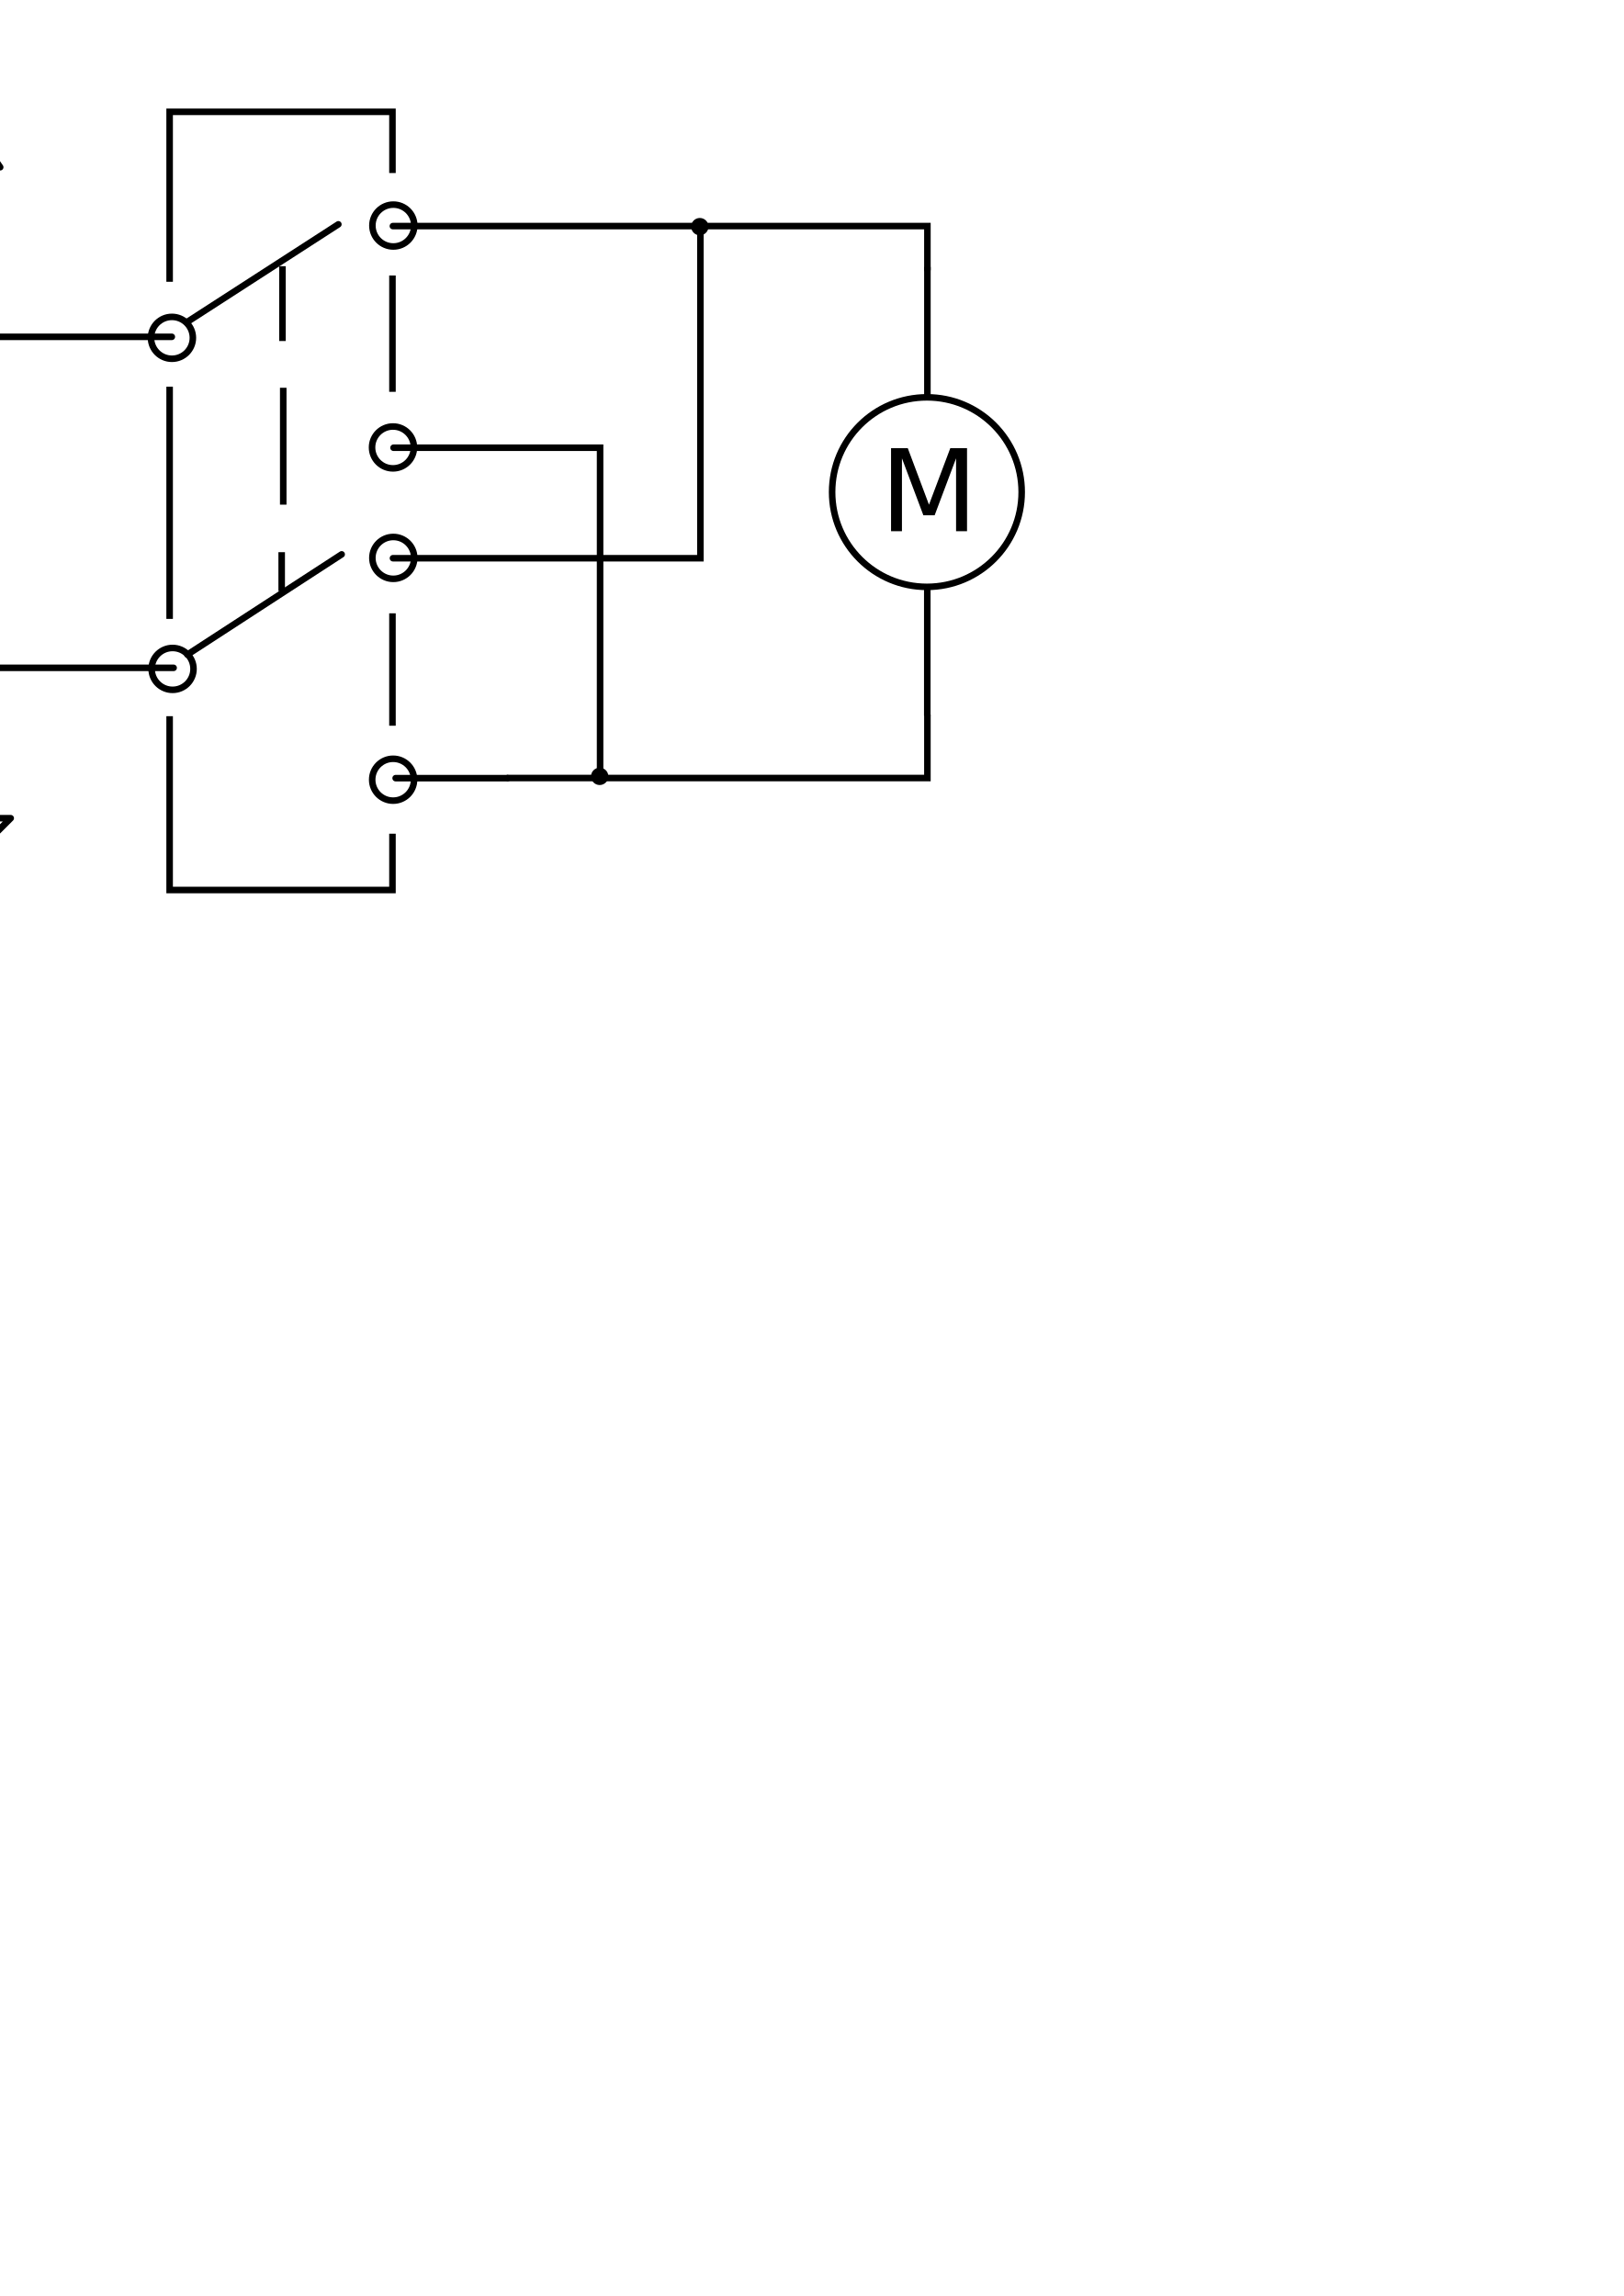
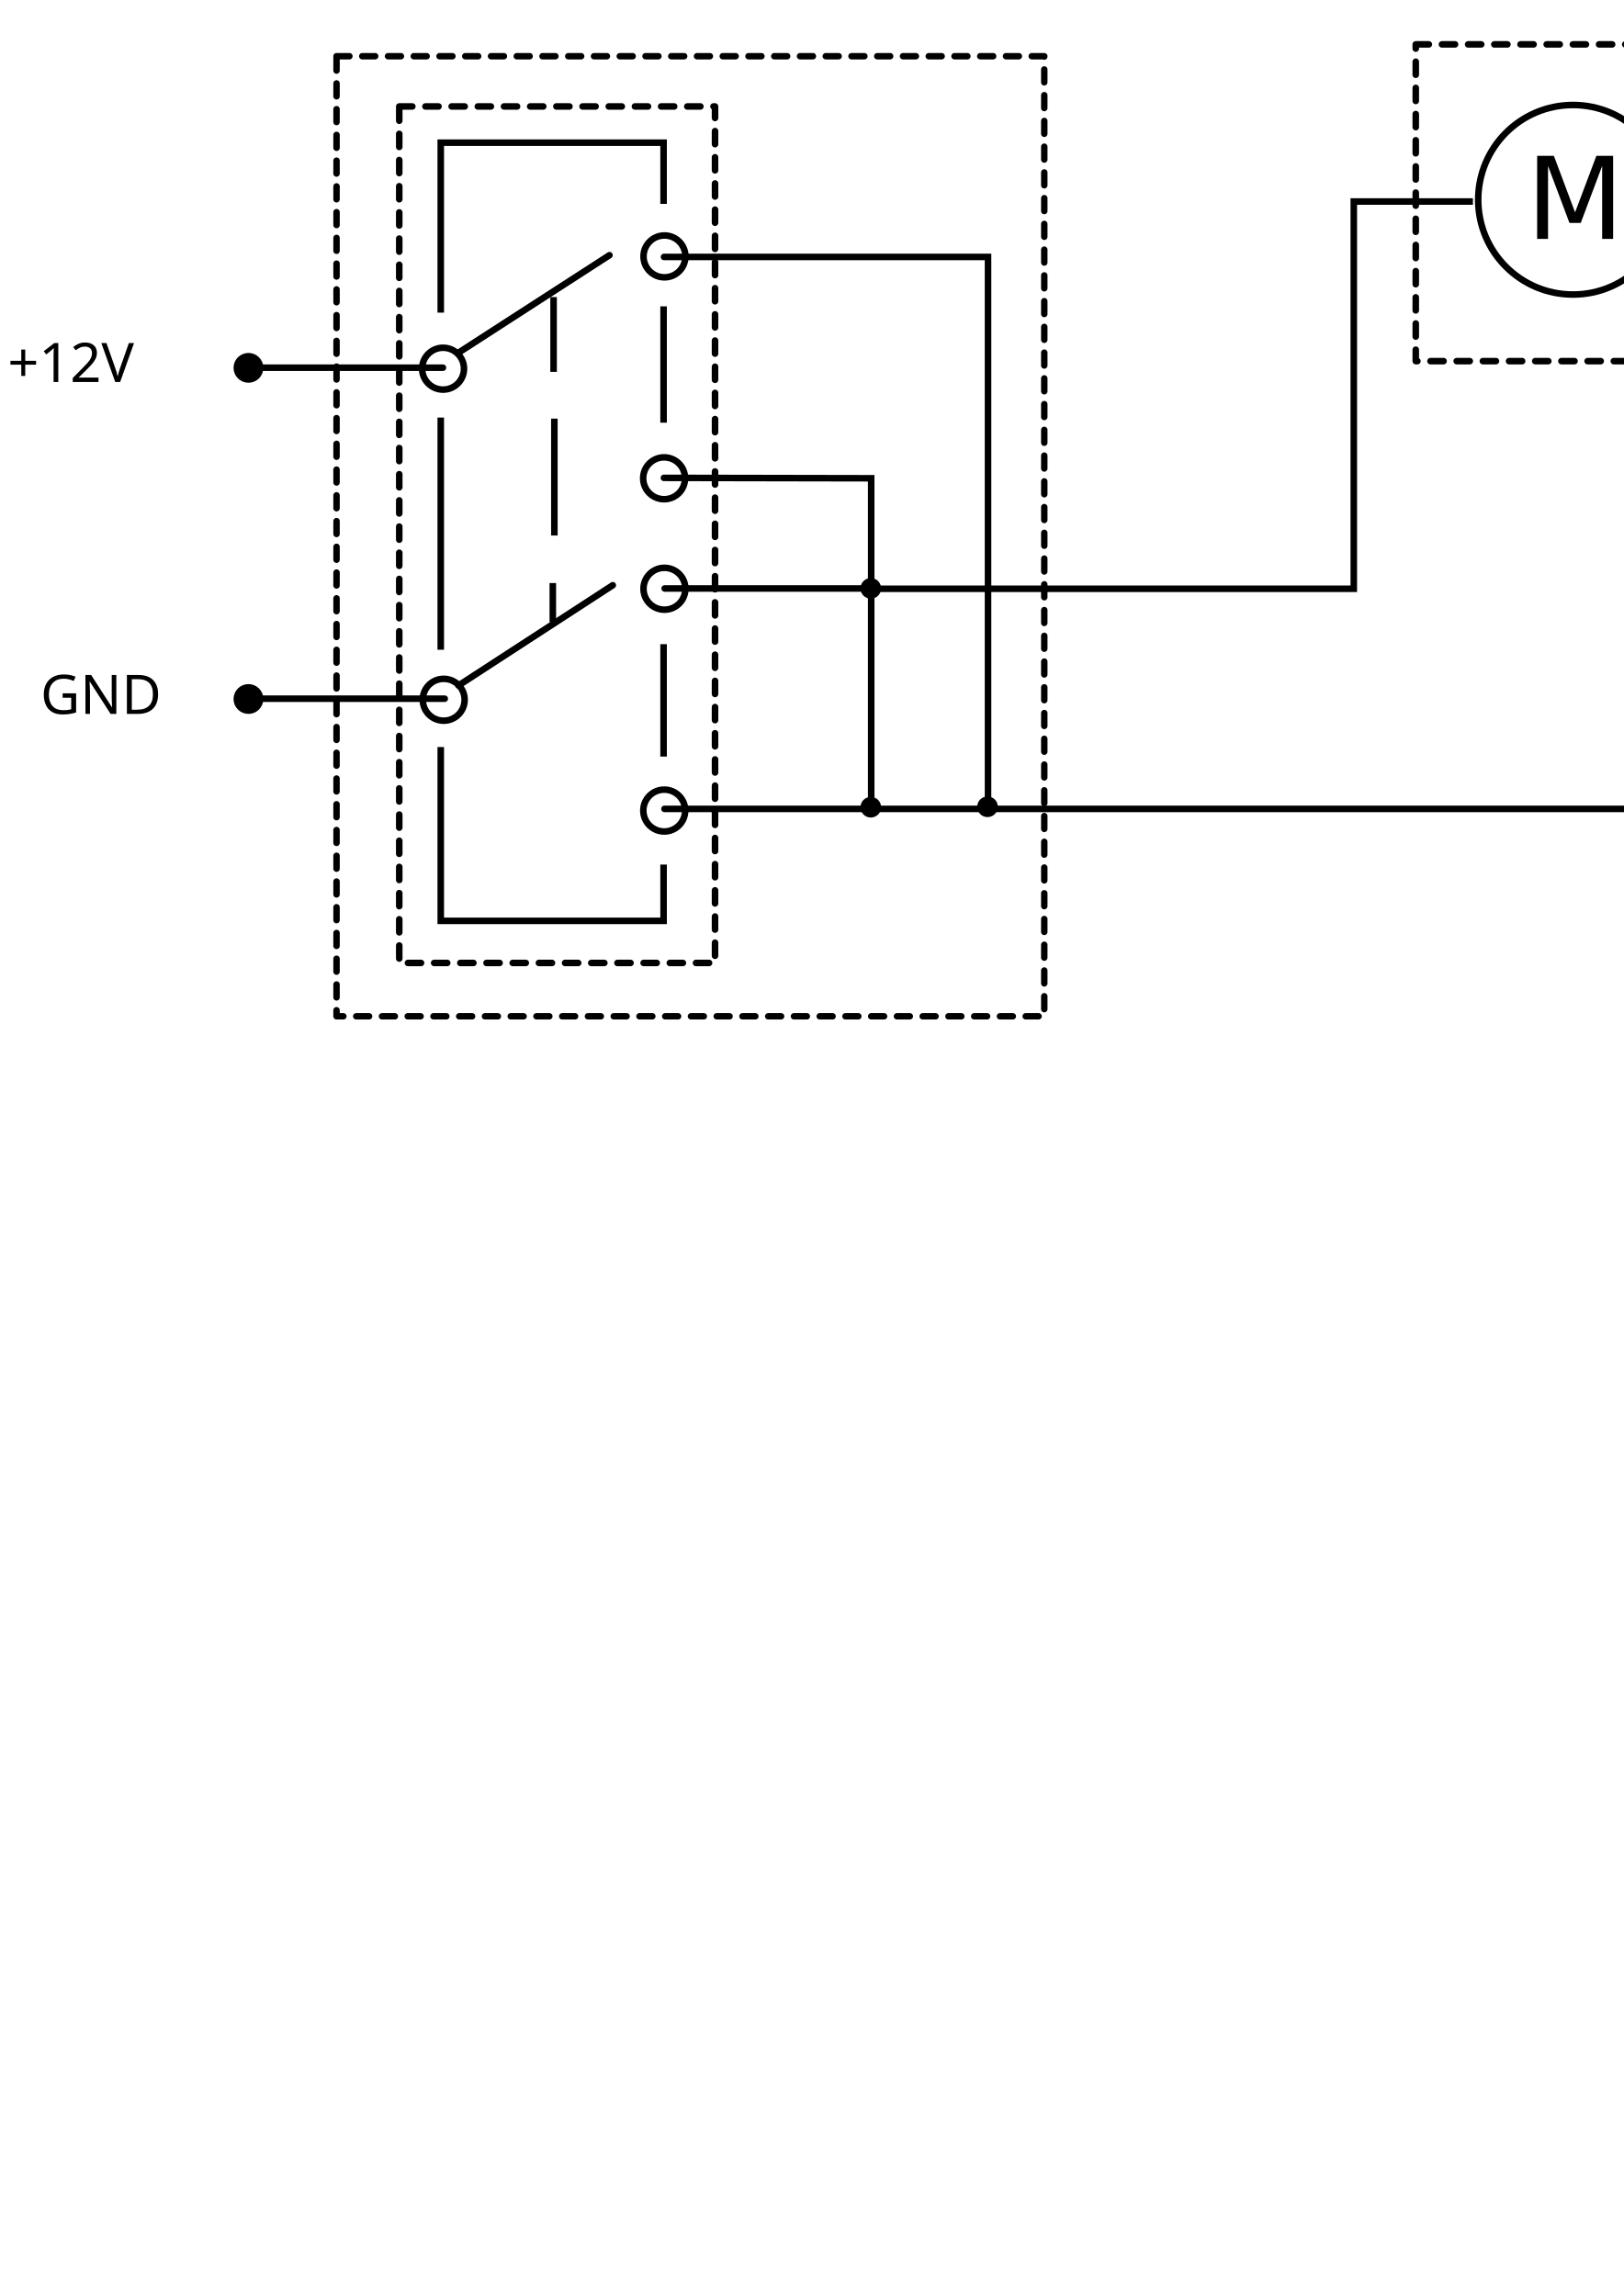
- <svg xmlns="http://www.w3.org/2000/svg" version="1.1" id="svg2" viewBox="0 0 744.094 1052.362" height="297mm" width="210mm">
-   <defs id="defs4" />
-   <g style="display:inline" id="layer1">
-     <path id="rect3347" d="m 77.736,283.666 0,-106.422 m 0,-48.091 0,-77.897 102.116,0 0,28.053 m 0,46.964 0,53.318 m 0,101.52 0,51.518 m 0,49.497 0,25.804 -102.116,0 0,-79.67" style="fill:none;fill-rule:evenodd;stroke:#000000;stroke-width:3;stroke-linecap:butt;stroke-linejoin:miter;stroke-miterlimit:4;stroke-dasharray:none;stroke-opacity:1" />
-     <path id="path4155" d="M 85.863,147.518 155.058,102.819" style="fill:none;fill-rule:evenodd;stroke:#000000;stroke-width:3;stroke-linecap:round;stroke-linejoin:miter;stroke-miterlimit:4;stroke-dasharray:none;stroke-opacity:1" />
-     <path id="path4155-3" d="M 85.863,300.051 156.574,254.089" style="fill:none;fill-rule:evenodd;stroke:#000000;stroke-width:3;stroke-linecap:round;stroke-linejoin:miter;stroke-miterlimit:4;stroke-dasharray:none;stroke-opacity:1" />
-     <circle r="9.596" cy="154.842" cx="78.792" id="path4172" style="fill:none;fill-opacity:1;stroke:#000000;stroke-width:3;stroke-miterlimit:4;stroke-dasharray:none;stroke-opacity:1" />
-     <circle r="9.596" cy="306.589" cx="79.086" id="path4172-6" style="fill:none;fill-opacity:1;stroke:#000000;stroke-width:3;stroke-miterlimit:4;stroke-dasharray:none;stroke-opacity:1" />
-     <circle r="9.596" cy="103.379" cx="180.255" id="path4172-5" style="fill:none;fill-opacity:1;stroke:#000000;stroke-width:3;stroke-miterlimit:4;stroke-dasharray:none;stroke-opacity:1" />
-     <circle r="9.596" cy="205.08" cx="180.092" id="path4172-5-3" style="fill:none;fill-opacity:1;stroke:#000000;stroke-width:3;stroke-miterlimit:4;stroke-dasharray:none;stroke-opacity:1" />
-     <circle r="9.596" cy="255.713" cx="180.24" id="path4172-5-3-5" style="fill:none;fill-opacity:1;stroke:#000000;stroke-width:3;stroke-miterlimit:4;stroke-dasharray:none;stroke-opacity:1" />
-     <circle r="9.596" cy="357.375" cx="180.158" id="path4172-5-3-5-6" style="fill:none;fill-opacity:1;stroke:#000000;stroke-width:3;stroke-miterlimit:4;stroke-dasharray:none;stroke-opacity:1" />
-     <path id="path4266-2-1" d="m 181.311,356.66 51.265,0" style="fill:none;fill-rule:evenodd;stroke:#000000;stroke-width:3;stroke-linecap:round;stroke-linejoin:miter;stroke-miterlimit:4;stroke-dasharray:none;stroke-opacity:1" />
-     <path id="path4304" d="m 129.443,122.017 0,34.286" style="fill:none;fill-rule:evenodd;stroke:#000000;stroke-width:3;stroke-linecap:butt;stroke-linejoin:miter;stroke-miterlimit:4;stroke-dasharray:none;stroke-opacity:1" />
-     <path id="path4306" d="m 129.801,177.732 0,53.571" style="fill:none;fill-rule:evenodd;stroke:#000000;stroke-width:3;stroke-linecap:butt;stroke-linejoin:miter;stroke-miterlimit:4;stroke-dasharray:none;stroke-opacity:1" />
-     <path id="path4308" d="m 129.086,253.089 0,17.857" style="fill:none;fill-rule:evenodd;stroke:#000000;stroke-width:3;stroke-linecap:butt;stroke-linejoin:miter;stroke-miterlimit:4;stroke-dasharray:none;stroke-opacity:1" />
-     <circle r="43.438" cy="225.552" cx="424.769" id="path4361" style="fill:none;fill-opacity:1;stroke:#000000;stroke-width:3;stroke-miterlimit:4;stroke-dasharray:none;stroke-dashoffset:0;stroke-opacity:1" />
-     <g id="text4363" style="font-style:normal;font-weight:normal;font-size:52.207px;line-height:125%;font-family:sans-serif;letter-spacing:0px;word-spacing:0px;fill:#8c0000;fill-opacity:1;stroke:none;stroke-width:3;stroke-linecap:butt;stroke-linejoin:miter;stroke-opacity:1;stroke-miterlimit:4;stroke-dasharray:none">
-       <path id="path4420" style="stroke-width:3;stroke-miterlimit:4;stroke-dasharray:none;stroke:none;stroke-opacity:1;fill:#000000;fill-opacity:1" d="m 408.34,205.426 7.673,0 9.712,25.9 9.763,-25.9 7.673,0 0,38.059 -5.022,0 0,-33.42 -9.814,26.103 -5.175,0 -9.814,-26.103 0,33.42 -4.996,0 0,-38.059 z" />
+ <svg xmlns="http://www.w3.org/2000/svg" width="210mm" height="297mm" viewBox="0 0 744.094 1052.362" id="svg2" version="1.1">
+   <defs id="defs4">
+     <marker orient="auto" refY="0.0" refX="0.0" id="Arrow1Send" style="overflow:visible;">
+       <path id="path4780" d="M 0.0,0.0 L 5.0,-5.0 L -12.5,0.0 L 5.0,5.0 L 0.0,0.0 z " style="fill-rule:evenodd;stroke:#ff0000;stroke-width:1pt;stroke-opacity:1;fill:#ff0000;fill-opacity:1" transform="scale(0.2) rotate(180) translate(6,0)" />
+     </marker>
+     <marker orient="auto" refY="0.0" refX="0.0" id="DotS" style="overflow:visible">
+       <path id="path4832" d="M -2.5,-1.0 C -2.5,1.76 -4.74,4.0 -7.5,4.0 C -10.26,4.0 -12.5,1.76 -12.5,-1.0 C -12.5,-3.76 -10.26,-6.0 -7.5,-6.0 C -4.74,-6.0 -2.5,-3.76 -2.5,-1.0 z " style="fill-rule:evenodd;stroke:#ff0000;stroke-width:1pt;stroke-opacity:1;fill:#ff0000;fill-opacity:1" transform="scale(0.2) translate(7.4, 1)" />
+     </marker>
+     <marker orient="auto" refY="0.0" refX="0.0" id="marker5127" style="overflow:visible;">
+       <path id="path5129" style="fill-rule:evenodd;stroke-width:0.625;stroke-linejoin:round;stroke:#ff0000;stroke-opacity:1;fill:#ff0000;fill-opacity:1" d="M 8.719,4.034 L -2.207,0.016 L 8.719,-4.002 C 6.973,-1.63 6.983,1.616 8.719,4.034 z " transform="scale(0.6) rotate(180) translate(0,0)" />
+     </marker>
+     <marker orient="auto" refY="0.0" refX="0.0" id="Arrow2Sstart" style="overflow:visible">
+       <path id="path4795" style="fill-rule:evenodd;stroke-width:0.625;stroke-linejoin:round;stroke:#ff0000;stroke-opacity:1;fill:#ff0000;fill-opacity:1" d="M 8.719,4.034 L -2.207,0.016 L 8.719,-4.002 C 6.973,-1.63 6.983,1.616 8.719,4.034 z " transform="scale(0.3) translate(-2.3,0)" />
+     </marker>
+     <marker orient="auto" refY="0.0" refX="0.0" id="Arrow2Mend" style="overflow:visible;">
+       <path id="path4792" style="fill-rule:evenodd;stroke-width:0.625;stroke-linejoin:round;stroke:#ff0000;stroke-opacity:1;fill:#ff0000;fill-opacity:1" d="M 8.719,4.034 L -2.207,0.016 L 8.719,-4.002 C 6.973,-1.63 6.983,1.616 8.719,4.034 z " transform="scale(0.6) rotate(180) translate(0,0)" />
+     </marker>
+     <marker orient="auto" refY="0.0" refX="0.0" id="Arrow2Lend" style="overflow:visible;">
+       <path id="path4786" style="fill-rule:evenodd;stroke-width:0.625;stroke-linejoin:round;stroke:#ff0000;stroke-opacity:1;fill:#ff0000;fill-opacity:1" d="M 8.719,4.034 L -2.207,0.016 L 8.719,-4.002 C 6.973,-1.63 6.983,1.616 8.719,4.034 z " transform="scale(1.1) rotate(180) translate(1,0)" />
+     </marker>
+   </defs>
+   <g id="layer1" style="display:inline">
+     <path style="fill:none;fill-rule:evenodd;stroke:#000000;stroke-width:3;stroke-linecap:butt;stroke-linejoin:miter;stroke-miterlimit:4;stroke-dasharray:none;stroke-opacity:1" d="m 201.985,297.808 0,-106.422 m 0,-48.091 0,-77.897 102.116,0 0,28.053 m 0,46.964 0,53.318 m 0,101.52 0,51.518 m 0,49.497 0,25.804 -102.116,0 0,-79.67" id="rect3347" />
+     <path style="fill:none;fill-rule:evenodd;stroke:#000000;stroke-width:3;stroke-linecap:round;stroke-linejoin:miter;stroke-miterlimit:4;stroke-dasharray:none;stroke-opacity:1" d="m 210.112,161.66 69.195,-44.699" id="path4155" />
+     <path style="fill:none;fill-rule:evenodd;stroke:#000000;stroke-width:3;stroke-linecap:round;stroke-linejoin:miter;stroke-miterlimit:4;stroke-dasharray:none;stroke-opacity:1" d="M 210.112,314.193 280.822,268.231" id="path4155-3" />
+     <circle style="fill:none;fill-opacity:1;stroke:#000000;stroke-width:3;stroke-miterlimit:4;stroke-dasharray:none;stroke-opacity:1" id="path4172" cx="203.041" cy="168.984" r="9.596" />
+     <circle style="fill:none;fill-opacity:1;stroke:#000000;stroke-width:3;stroke-miterlimit:4;stroke-dasharray:none;stroke-opacity:1" id="path4172-6" cx="203.335" cy="320.731" r="9.596" />
+     <circle style="fill:none;fill-opacity:1;stroke:#000000;stroke-width:3;stroke-miterlimit:4;stroke-dasharray:none;stroke-opacity:1" id="path4172-5" cx="304.503" cy="117.521" r="9.596" />
+     <circle style="fill:none;fill-opacity:1;stroke:#000000;stroke-width:3;stroke-miterlimit:4;stroke-dasharray:none;stroke-opacity:1" id="path4172-5-3" cx="304.341" cy="219.222" r="9.596" />
+     <circle style="fill:none;fill-opacity:1;stroke:#000000;stroke-width:3;stroke-miterlimit:4;stroke-dasharray:none;stroke-opacity:1" id="path4172-5-3-5" cx="304.489" cy="269.855" r="9.596" />
+     <circle style="fill:none;fill-opacity:1;stroke:#000000;stroke-width:3;stroke-miterlimit:4;stroke-dasharray:none;stroke-opacity:1" id="path4172-5-3-5-6" cx="304.406" cy="371.517" r="9.596" />
+     <path style="fill:none;fill-rule:evenodd;stroke:#000000;stroke-width:3;stroke-linecap:butt;stroke-linejoin:miter;stroke-miterlimit:4;stroke-dasharray:none;stroke-opacity:1" d="m 253.692,136.16 0,34.286" id="path4304" />
+     <path style="fill:none;fill-rule:evenodd;stroke:#000000;stroke-width:3;stroke-linecap:butt;stroke-linejoin:miter;stroke-miterlimit:4;stroke-dasharray:none;stroke-opacity:1" d="m 254.049,191.874 0,53.571" id="path4306" />
+     <path style="fill:none;fill-rule:evenodd;stroke:#000000;stroke-width:3;stroke-linecap:butt;stroke-linejoin:miter;stroke-miterlimit:4;stroke-dasharray:none;stroke-opacity:1" d="m 253.335,267.231 0,17.857" id="path4308" />
+     <circle style="fill:none;fill-opacity:1;stroke:#000000;stroke-width:3;stroke-miterlimit:4;stroke-dasharray:none;stroke-dashoffset:0;stroke-opacity:1" id="path4361" cx="720.854" cy="91.559" r="43.438" />
+     <g style="font-style:normal;font-weight:normal;font-size:52.207px;line-height:125%;font-family:sans-serif;letter-spacing:0px;word-spacing:0px;fill:#8c0000;fill-opacity:1;stroke:none;stroke-width:3;stroke-linecap:butt;stroke-linejoin:miter;stroke-miterlimit:4;stroke-dasharray:none;stroke-opacity:1" id="text4363" transform="translate(296.0849,-133.9934)">
+       <path d="m 408.34,205.426 7.673,0 9.712,25.9 9.763,-25.9 7.673,0 0,38.059 -5.022,0 0,-33.42 -9.814,26.103 -5.175,0 -9.814,-26.103 0,33.42 -4.996,0 0,-38.059 z" style="fill:#000000;fill-opacity:1;stroke:none;stroke-width:3;stroke-miterlimit:4;stroke-dasharray:none;stroke-opacity:1" id="path4420" />
    </g>
-     <path id="path4369" d="m 425,123.572 0,-19.947 -244.952,0" style="fill:none;fill-rule:evenodd;stroke:#000000;stroke-width:3;stroke-linecap:round;stroke-linejoin:miter;stroke-miterlimit:4;stroke-dasharray:none;stroke-opacity:1" />
-     <path id="path4371" d="m 425,327.573 0,29.033 -192.778,0" style="fill:none;fill-rule:evenodd;stroke:#000000;stroke-width:3;stroke-linecap:butt;stroke-linejoin:miter;stroke-miterlimit:4;stroke-dasharray:none;stroke-opacity:1" />
-     <path id="path4473" d="m 180.341,205.216 94.659,0 0,152.147" style="fill:none;fill-rule:evenodd;stroke:#000000;stroke-width:3;stroke-linecap:round;stroke-linejoin:miter;stroke-miterlimit:4;stroke-dasharray:none;stroke-opacity:1" />
-     <path id="path4473-7" d="m 180.086,255.855 140.889,0 0,-152.147" style="display:inline;fill:none;fill-rule:evenodd;stroke:#000000;stroke-width:3;stroke-linecap:round;stroke-linejoin:miter;stroke-miterlimit:4;stroke-dasharray:none;stroke-opacity:1" />
-     <circle r="3.057" cy="103.879" cx="320.707" id="path4490" style="fill:#000000;fill-opacity:1;stroke:#000000;stroke-width:1.834;stroke-miterlimit:4;stroke-dasharray:none;stroke-dashoffset:0;stroke-opacity:1" />
-     <circle r="3.057" cy="355.843" cx="274.814" id="path4490-3" style="display:inline;fill:#000000;fill-opacity:1;stroke:#000000;stroke-width:1.834;stroke-miterlimit:4;stroke-dasharray:none;stroke-dashoffset:0;stroke-opacity:1" />
-     <path id="path4579" d="m 425,122.362 0,60" style="fill:none;fill-rule:evenodd;stroke:#000000;stroke-width:3;stroke-linecap:butt;stroke-linejoin:miter;stroke-opacity:1;stroke-miterlimit:4;stroke-dasharray:none" />
-     <path id="path4579-5" d="m 424.947,268.124 0,60" style="display:inline;fill:none;fill-rule:evenodd;stroke:#000000;stroke-width:3;stroke-linecap:butt;stroke-linejoin:miter;stroke-miterlimit:4;stroke-dasharray:none;stroke-opacity:1" />
-     <path d="m -10,91.648 0.078,-29.554 m -10.078,14.554 10.017,-14.554 0.093,0.011 9.979,14.542" style="fill:none;fill-rule:evenodd;stroke:#000000;stroke-width:3;stroke-linecap:round;stroke-linejoin:round;stroke-miterlimit:4;stroke-dasharray:none;stroke-opacity:1" id="path4598" />
-     <path id="path4658" d="m -25.09,375.021 30,0 -15,15 z" style="fill:none;fill-rule:evenodd;stroke:#000000;stroke-width:3;stroke-linecap:round;stroke-linejoin:round;stroke-miterlimit:4;stroke-dasharray:none;stroke-opacity:1" />
-     <path id="path4660" d="m 79.567,306.1 -89.567,0 0,55.047" style="fill:none;fill-rule:evenodd;stroke:#000000;stroke-width:3;stroke-linecap:round;stroke-linejoin:miter;stroke-miterlimit:4;stroke-dasharray:none;stroke-opacity:1" />
-     <path id="path4662" d="m -10,374.362 0,-14" style="fill:none;fill-rule:evenodd;stroke:#000000;stroke-width:3;stroke-linecap:butt;stroke-linejoin:miter;stroke-opacity:1;stroke-miterlimit:4;stroke-dasharray:none" />
-     <path id="path4683" d="m -10,92.362 0,62.02 88.737,0" style="fill:none;fill-rule:evenodd;stroke:#000000;stroke-width:3;stroke-linecap:round;stroke-linejoin:miter;stroke-miterlimit:4;stroke-dasharray:none;stroke-opacity:1" />
-     <text id="text4685" y="80.934" x="-120.714" style="font-style:normal;font-weight:normal;font-size:40px;line-height:125%;font-family:sans-serif;letter-spacing:0px;word-spacing:0px;fill:#000000;fill-opacity:1;stroke:none;stroke-width:1px;stroke-linecap:butt;stroke-linejoin:miter;stroke-opacity:1" xml:space="preserve">
-       <tspan style="font-size:25px" y="80.934" x="-120.714" id="tspan4687">+12V</tspan>
+     <path style="fill:none;fill-rule:evenodd;stroke:#000000;stroke-width:3;stroke-linecap:round;stroke-linejoin:miter;stroke-miterlimit:4;stroke-dasharray:none;stroke-opacity:1" d="m 304.297,117.767 148.482,0 0,251.732" id="path4369" />
+     <path style="fill:none;fill-rule:evenodd;stroke:#000000;stroke-width:3;stroke-linecap:round;stroke-linejoin:miter;stroke-miterlimit:4;stroke-dasharray:none;stroke-opacity:1" d="m 304.507,370.749 327.07,0 186.604,0 0,-278.386 -53.18,0" id="path4371" />
+     <path style="fill:none;fill-rule:evenodd;stroke:#000000;stroke-width:3;stroke-linecap:round;stroke-linejoin:miter;stroke-miterlimit:4;stroke-dasharray:none;stroke-opacity:1" d="m 304.589,269.715 94.659,0 0,101.789" id="path4473" />
+     <circle style="display:inline;fill:#000000;fill-opacity:1;stroke:#000000;stroke-width:2.184;stroke-miterlimit:4;stroke-dasharray:none;stroke-dashoffset:0;stroke-opacity:1" id="path4490-3" cx="399.063" cy="369.985" r="3.64" />
+     <path style="fill:none;fill-rule:evenodd;stroke:#000000;stroke-width:3;stroke-linecap:round;stroke-linejoin:miter;stroke-miterlimit:4;stroke-dasharray:none;stroke-opacity:1" d="m 203.816,320.242 -89.567,0" id="path4660" />
+     <path style="fill:none;fill-rule:evenodd;stroke:#000000;stroke-width:3;stroke-linecap:round;stroke-linejoin:miter;stroke-miterlimit:4;stroke-dasharray:none;stroke-opacity:1" d="m 114.249,168.525 88.737,0" id="path4683" />
+     <text xml:space="preserve" style="font-style:normal;font-weight:normal;font-size:40px;line-height:125%;font-family:sans-serif;letter-spacing:0px;word-spacing:0px;fill:#000000;fill-opacity:1;stroke:none;stroke-width:1px;stroke-linecap:butt;stroke-linejoin:miter;stroke-opacity:1" x="3.534" y="175.076" id="text4685">
+       <tspan id="tspan4687" x="3.534" y="175.076" style="font-size:25px">+12V</tspan>
    </text>
-     <text id="text4689" y="384.505" x="-105.714" style="font-style:normal;font-weight:normal;font-size:40px;line-height:125%;font-family:sans-serif;letter-spacing:0px;word-spacing:0px;fill:#000000;fill-opacity:1;stroke:none;stroke-width:1px;stroke-linecap:butt;stroke-linejoin:miter;stroke-opacity:1" xml:space="preserve">
-       <tspan style="font-size:25px" y="384.505" x="-105.714" id="tspan4691">GND</tspan>
+     <text xml:space="preserve" style="font-style:normal;font-weight:normal;font-size:40px;line-height:125%;font-family:sans-serif;letter-spacing:0px;word-spacing:0px;fill:#000000;fill-opacity:1;stroke:none;stroke-width:1px;stroke-linecap:butt;stroke-linejoin:miter;stroke-opacity:1" x="18.534" y="327.219" id="text4689">
+       <tspan id="tspan4691" x="18.534" y="327.219" style="font-size:25px">GND</tspan>
    </text>
+     <path style="fill:none;fill-rule:evenodd;stroke:#000000;stroke-width:3;stroke-linecap:round;stroke-linejoin:miter;stroke-miterlimit:4;stroke-dasharray:none;stroke-opacity:1" d="m 304.249,219.03 94.992,0.179 0,50.212" id="path5298" />
+     <rect style="fill:none;fill-opacity:1;stroke:#000000;stroke-width:2.95;stroke-linecap:round;stroke-linejoin:round;stroke-miterlimit:4;stroke-dasharray:5.9, 5.9;stroke-dashoffset:0;stroke-opacity:1" id="rect5300" width="324.336" height="440.05" x="154.224" y="25.765" />
+     <rect style="display:inline;fill:none;fill-opacity:1;stroke:#000000;stroke-width:3;stroke-linecap:round;stroke-linejoin:round;stroke-miterlimit:4;stroke-dasharray:6, 6;stroke-dashoffset:0;stroke-opacity:1" id="rect5300-6" width="144.71" height="392.567" x="182.965" y="48.792" />
+     <path style="fill:none;fill-rule:evenodd;stroke:#000000;stroke-width:3;stroke-linecap:butt;stroke-linejoin:miter;stroke-miterlimit:4;stroke-dasharray:none;stroke-opacity:1" d="m 400.399,269.862 220,0 0,-177.5 54.601,0" id="path5335" />
+     <rect style="display:inline;fill:none;fill-opacity:1;stroke:#000000;stroke-width:3;stroke-linecap:round;stroke-linejoin:round;stroke-miterlimit:4;stroke-dasharray:6, 6;stroke-dashoffset:0;stroke-opacity:1" id="rect5300-6-9" width="143.785" height="145.177" x="648.803" y="20.344" />
+     <circle style="display:inline;fill:#000000;fill-opacity:1;stroke:#000000;stroke-width:3.153;stroke-miterlimit:4;stroke-dasharray:none;stroke-dashoffset:0;stroke-opacity:1" id="path4490-3-3" cx="113.857" cy="168.596" r="5.255" />
+     <circle style="display:inline;fill:#000000;fill-opacity:1;stroke:#000000;stroke-width:3.153;stroke-miterlimit:4;stroke-dasharray:none;stroke-dashoffset:0;stroke-opacity:1" id="path4490-3-3-6" cx="113.857" cy="320.382" r="5.255" />
+     <circle style="display:inline;fill:#000000;fill-opacity:1;stroke:#000000;stroke-width:2.184;stroke-miterlimit:4;stroke-dasharray:none;stroke-dashoffset:0;stroke-opacity:1" id="path4490-3-36" cx="399.064" cy="269.681" r="3.64" />
+     <circle style="display:inline;fill:#000000;fill-opacity:1;stroke:#000000;stroke-width:2.184;stroke-miterlimit:4;stroke-dasharray:none;stroke-dashoffset:0;stroke-opacity:1" id="path4490-3-7" cx="452.548" cy="369.785" r="3.64" />
  </g>
-   <g style="display:none" id="layer2">
-     <g id="text4226" style="font-style:normal;font-weight:normal;font-size:40px;line-height:125%;font-family:sans-serif;letter-spacing:0px;word-spacing:0px;display:inline;fill:#006d00;fill-opacity:1;stroke:none;stroke-width:1px;stroke-linecap:butt;stroke-linejoin:miter;stroke-opacity:1">
-       <path id="path4269" style="font-size:70px;fill:#006d00;fill-opacity:1" d="m 439.489,255.577 0,39.683 8.34,0 q 10.562,0 15.449,-4.785 4.922,-4.785 4.922,-15.107 0,-10.254 -4.922,-15.005 -4.888,-4.785 -15.449,-4.785 l -8.34,0 z m -6.904,-5.674 14.185,0 q 14.834,0 21.772,6.187 6.938,6.152 6.938,19.277 0,13.193 -6.973,19.38 -6.973,6.187 -21.738,6.187 l -14.185,0 0,-51.03 z" />
-       <path id="path4271" style="font-size:70px;fill:#006d00;fill-opacity:1" d="m 493.356,255.577 0,19.175 8.682,0 q 4.819,0 7.451,-2.495 2.632,-2.495 2.632,-7.109 0,-4.58 -2.632,-7.075 -2.632,-2.495 -7.451,-2.495 l -8.682,0 z m -6.904,-5.674 15.586,0 q 8.579,0 12.954,3.896 4.409,3.862 4.409,11.348 0,7.554 -4.409,11.416 -4.375,3.862 -12.954,3.862 l -8.682,0 0,20.508 -6.904,0 0,-51.03 z" />
-       <path id="path4273" style="font-size:70px;fill:#006d00;fill-opacity:1" d="m 535.602,255.577 0,39.683 8.34,0 q 10.562,0 15.449,-4.785 4.922,-4.785 4.922,-15.107 0,-10.254 -4.922,-15.005 -4.888,-4.785 -15.449,-4.785 l -8.34,0 z m -6.904,-5.674 14.185,0 q 14.834,0 21.772,6.187 6.938,6.152 6.938,19.277 0,13.193 -6.973,19.38 -6.973,6.187 -21.738,6.187 l -14.185,0 0,-51.03 z" />
-       <path id="path4275" style="font-size:70px;fill:#006d00;fill-opacity:1" d="m 575.49,249.903 43.169,0 0,5.811 -18.115,0 0,45.22 -6.938,0 0,-45.22 -18.115,0 0,-5.811 z" />
+   <g id="layer2" style="display:none">
+     <g style="font-style:normal;font-weight:normal;font-size:40px;line-height:125%;font-family:sans-serif;letter-spacing:0px;word-spacing:0px;display:inline;fill:#006d00;fill-opacity:1;stroke:none;stroke-width:1px;stroke-linecap:butt;stroke-linejoin:miter;stroke-opacity:1" id="text4226">
+       <path d="m 439.489,255.577 0,39.683 8.34,0 q 10.562,0 15.449,-4.785 4.922,-4.785 4.922,-15.107 0,-10.254 -4.922,-15.005 -4.888,-4.785 -15.449,-4.785 l -8.34,0 z m -6.904,-5.674 14.185,0 q 14.834,0 21.772,6.187 6.938,6.152 6.938,19.277 0,13.193 -6.973,19.38 -6.973,6.187 -21.738,6.187 l -14.185,0 0,-51.03 z" style="font-size:70px;fill:#006d00;fill-opacity:1" id="path4269" />
+       <path d="m 493.356,255.577 0,19.175 8.682,0 q 4.819,0 7.451,-2.495 2.632,-2.495 2.632,-7.109 0,-4.58 -2.632,-7.075 -2.632,-2.495 -7.451,-2.495 l -8.682,0 z m -6.904,-5.674 15.586,0 q 8.579,0 12.954,3.896 4.409,3.862 4.409,11.348 0,7.554 -4.409,11.416 -4.375,3.862 -12.954,3.862 l -8.682,0 0,20.508 -6.904,0 0,-51.03 z" style="font-size:70px;fill:#006d00;fill-opacity:1" id="path4271" />
+       <path d="m 535.602,255.577 0,39.683 8.34,0 q 10.562,0 15.449,-4.785 4.922,-4.785 4.922,-15.107 0,-10.254 -4.922,-15.005 -4.888,-4.785 -15.449,-4.785 l -8.34,0 z m -6.904,-5.674 14.185,0 q 14.834,0 21.772,6.187 6.938,6.152 6.938,19.277 0,13.193 -6.973,19.38 -6.973,6.187 -21.738,6.187 l -14.185,0 0,-51.03 z" style="font-size:70px;fill:#006d00;fill-opacity:1" id="path4273" />
+       <path d="m 575.49,249.903 43.169,0 0,5.811 -18.115,0 0,45.22 -6.938,0 0,-45.22 -18.115,0 0,-5.811 z" style="font-size:70px;fill:#006d00;fill-opacity:1" id="path4275" />
    </g>
-     <rect y="72.362" x="17.143" height="409.286" width="610.714" id="rect3422" style="display:inline;fill:none;fill-rule:evenodd;stroke:#808080;stroke-width:4.8;stroke-linecap:butt;stroke-linejoin:miter;stroke-miterlimit:4;stroke-dasharray:28.8, 4.8;stroke-dashoffset:0;stroke-opacity:1" />
-     <path id="path4224" d="m 423.571,71.648 0,407.857" style="display:inline;fill:none;fill-rule:evenodd;stroke:#808080;stroke-width:4.8;stroke-linecap:butt;stroke-linejoin:miter;stroke-miterlimit:4;stroke-dasharray:28.8, 4.8;stroke-dashoffset:0;stroke-opacity:1" />
+     <rect style="display:inline;fill:none;fill-rule:evenodd;stroke:#808080;stroke-width:4.8;stroke-linecap:butt;stroke-linejoin:miter;stroke-miterlimit:4;stroke-dasharray:28.8, 4.8;stroke-dashoffset:0;stroke-opacity:1" id="rect3422" width="610.714" height="409.286" x="17.143" y="72.362" />
+     <path style="display:inline;fill:none;fill-rule:evenodd;stroke:#808080;stroke-width:4.8;stroke-linecap:butt;stroke-linejoin:miter;stroke-miterlimit:4;stroke-dasharray:28.8, 4.8;stroke-dashoffset:0;stroke-opacity:1" d="m 423.571,71.648 0,407.857" id="path4224" />
  </g>
</svg>
